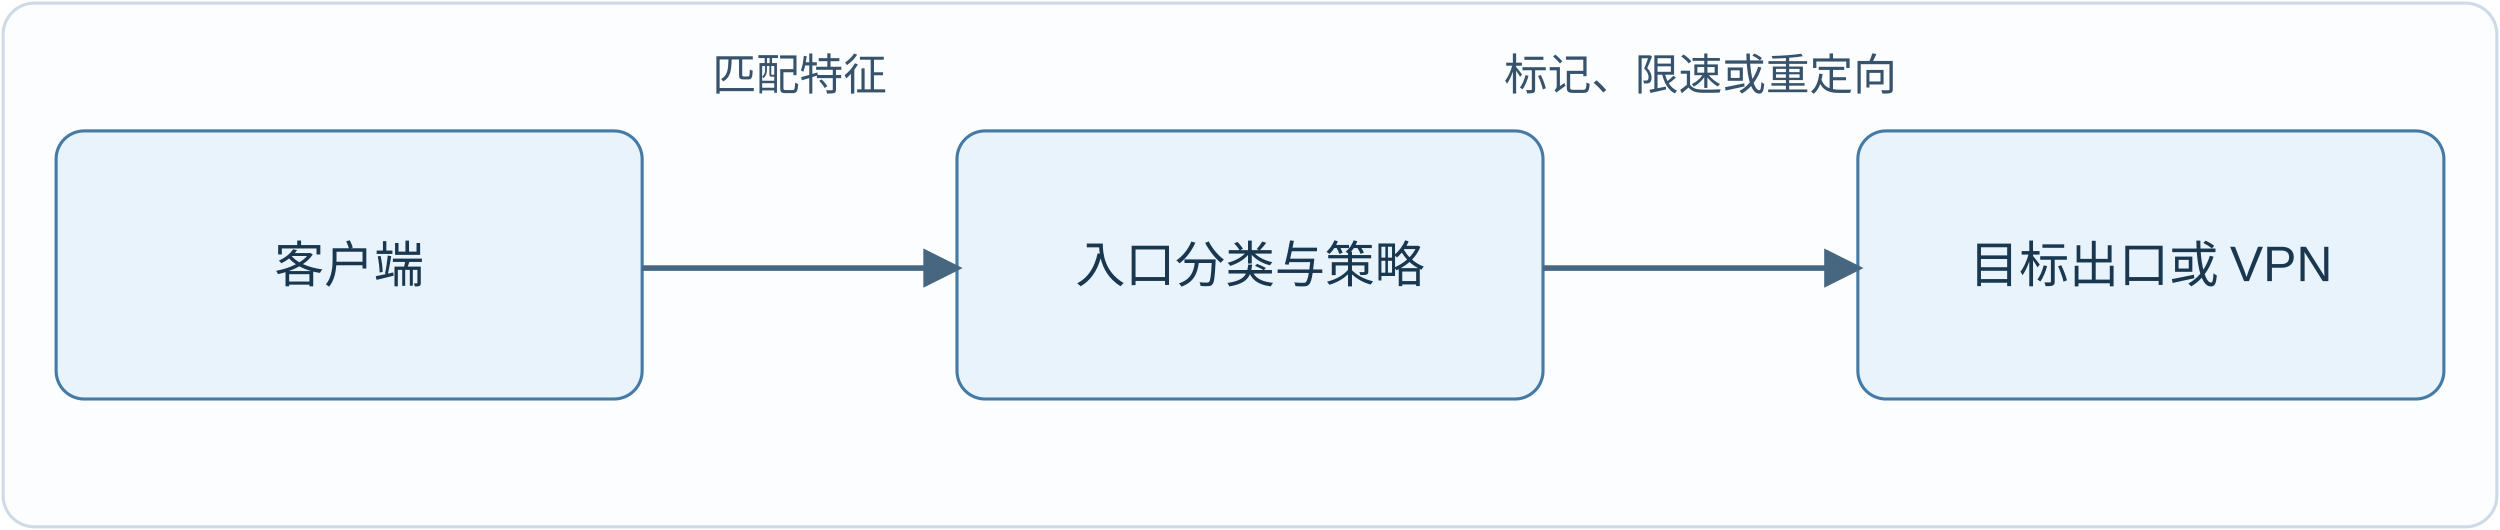
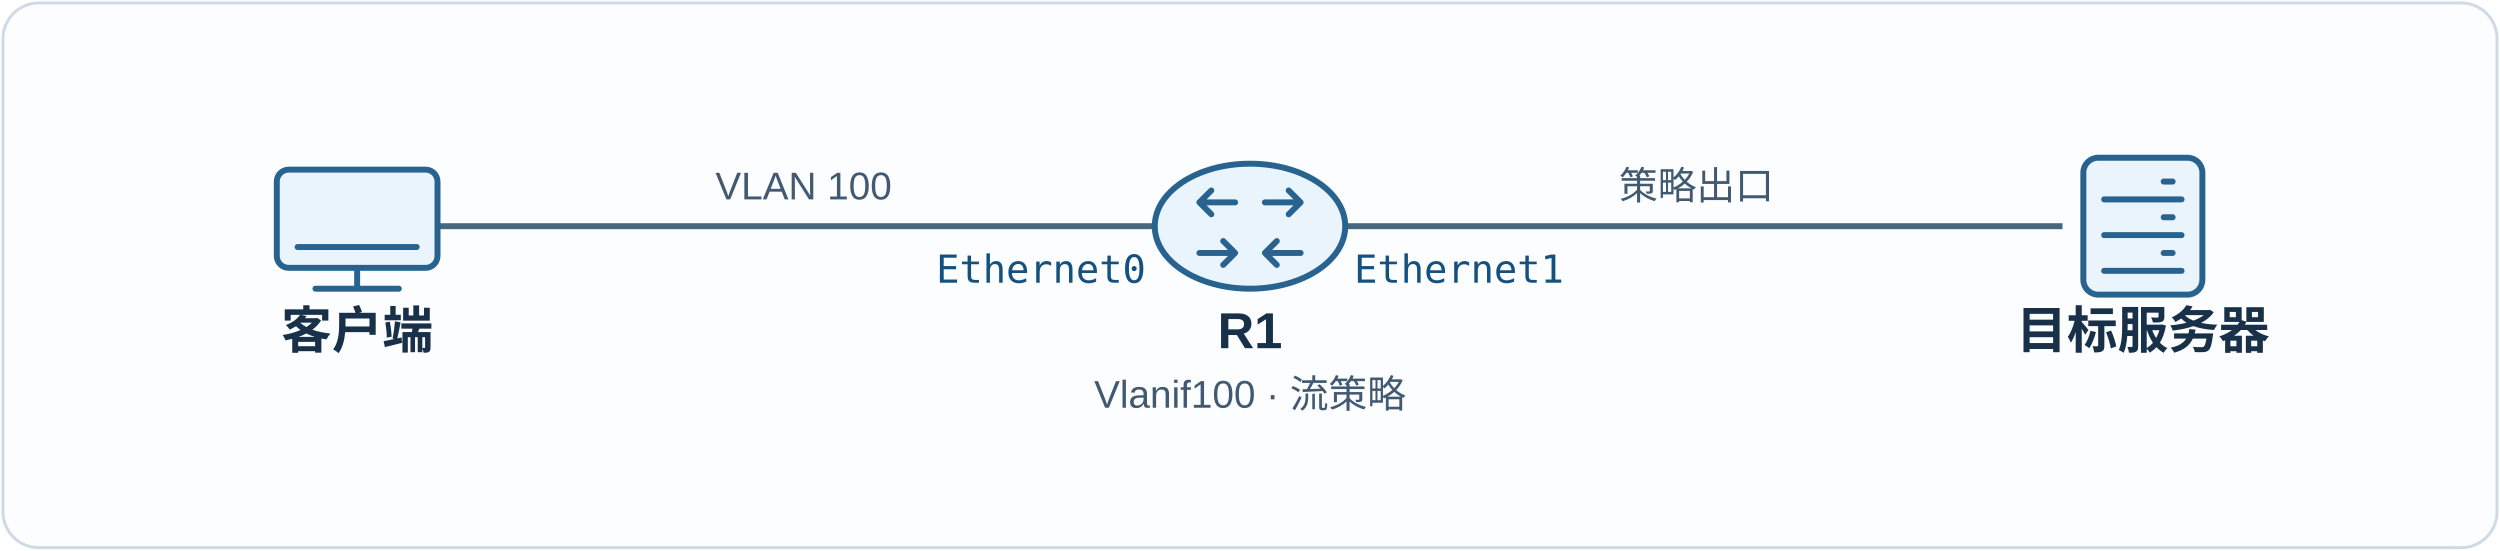
- <svg xmlns="http://www.w3.org/2000/svg" viewBox="0 0 802 170" role="img" aria-labelledby="label">
-   <defs>
-     <marker id="arrow" markerWidth="7" markerHeight="7" refX="6" refY="3.5" orient="auto">
-       <path d="M 0 0 L 7 3.5 L 0 7 Z" fill="#476781" />
-     </marker>
-   </defs>
-   <rect x="1" y="1" width="800" height="168" rx="10" fill="#fcfdff" stroke="#cedbe7" />
-   <g font-family="Arial, Microsoft YaHei, PingFang SC, sans-serif" text-anchor="middle" dominant-baseline="middle">
-     <rect x="18" y="42" width="188" height="86" rx="9" fill="#e9f3fc" stroke="#457aa5" />
-     <text x="112" y="85" font-size="16" fill="#19374f">客户端</text>
-     <rect x="307" y="42" width="188" height="86" rx="9" fill="#e9f3fc" stroke="#457aa5" />
-     <text x="401" y="85" font-size="16" fill="#19374f">入口分类与策略</text>
-     <rect x="596" y="42" width="188" height="86" rx="9" fill="#e9f3fc" stroke="#457aa5" />
-     <text x="690" y="85" font-size="16" fill="#19374f">目标出口或 VPN</text>
-     <path d="M 206 86 L 307 86" stroke="#476781" stroke-width="1.8" marker-end="url(#arrow)" fill="none" />
-     <text x="256.5" y="24" font-size="14" fill="#37536c">匹配特征</text>
-     <path d="M 495 86 L 596 86" stroke="#476781" stroke-width="1.8" marker-end="url(#arrow)" fill="none" />
-     <text x="545.5" y="24" font-size="14" fill="#37536c">标记、限速或重定向</text>
+ <svg xmlns="http://www.w3.org/2000/svg" viewBox="0 0 840 185" role="img" aria-labelledby="label">
+   <style>text{font:14px Arial,'Microsoft YaHei','PingFang SC',sans-serif;fill:#183148}.name{font-size:17px;font-weight:700}.port{font:13px Consolas,monospace;fill:#15517f}.note{font-size:13px;fill:#415971}.device{fill:#e9f4fd;stroke:#28628e;stroke-width:2}.symbol{fill:none;stroke:#28628e;stroke-width:2;stroke-linecap:round;stroke-linejoin:round}.wire{fill:none;stroke:#476781;stroke-width:2}.logical{stroke:#30768f;stroke-dasharray:7 5}</style>
+   <rect x="1" y="1" width="838" height="183" rx="12" fill="#fcfdff" stroke="#cedbe7" />
+   <path class="wire" d="M147 76 L393 76" />
+   <text x="270" y="67" text-anchor="middle" class="note">VLAN 100</text>
+   <text x="385" y="95" text-anchor="end" class="port">Ethernet0</text>
+   <path class="wire" d="M447 76 L693 76" />
+   <text x="570" y="67" text-anchor="middle" class="note">策略出口</text>
+   <text x="455" y="95" text-anchor="start" class="port">Ethernet1</text>
+   <g transform="translate(120 76)">
+     <rect class="device" x="-27" y="-19" width="54" height="33" rx="4" />
+     <path class="symbol" d="M0 14v7m-14 0h28M-20 7h40" />
  </g>
+   <text x="120" y="117" text-anchor="middle" class="name">客户端</text>
+   <g transform="translate(420 76)">
+     <ellipse class="device" cx="0" cy="0" rx="32" ry="21" />
+     <path class="symbol" d="M-17 -8h12m-12 0 4-4m-4 4 4 4M17 -8H5m12 0-4-4m4 4-4 4M-5 9h-12m12 0-4-4m4 4-4 4M5 9h12m-12 0 4-4m-4 4 4 4" />
+   </g>
+   <text x="420" y="117" text-anchor="middle" class="name">R1</text>
+   <text x="420" y="137" text-anchor="middle" class="note">Vlanif100 · 流策略</text>
+   <g transform="translate(720 76)">
+     <rect class="device" x="-20" y="-23" width="40" height="46" rx="5" />
+     <path class="symbol" d="M-13 -9h26m-26 12h26m-26 12h26M7-15h3m-3 12h3m-3 12h3" />
+   </g>
+   <text x="720" y="117" text-anchor="middle" class="name">目标服务器</text>
</svg>
